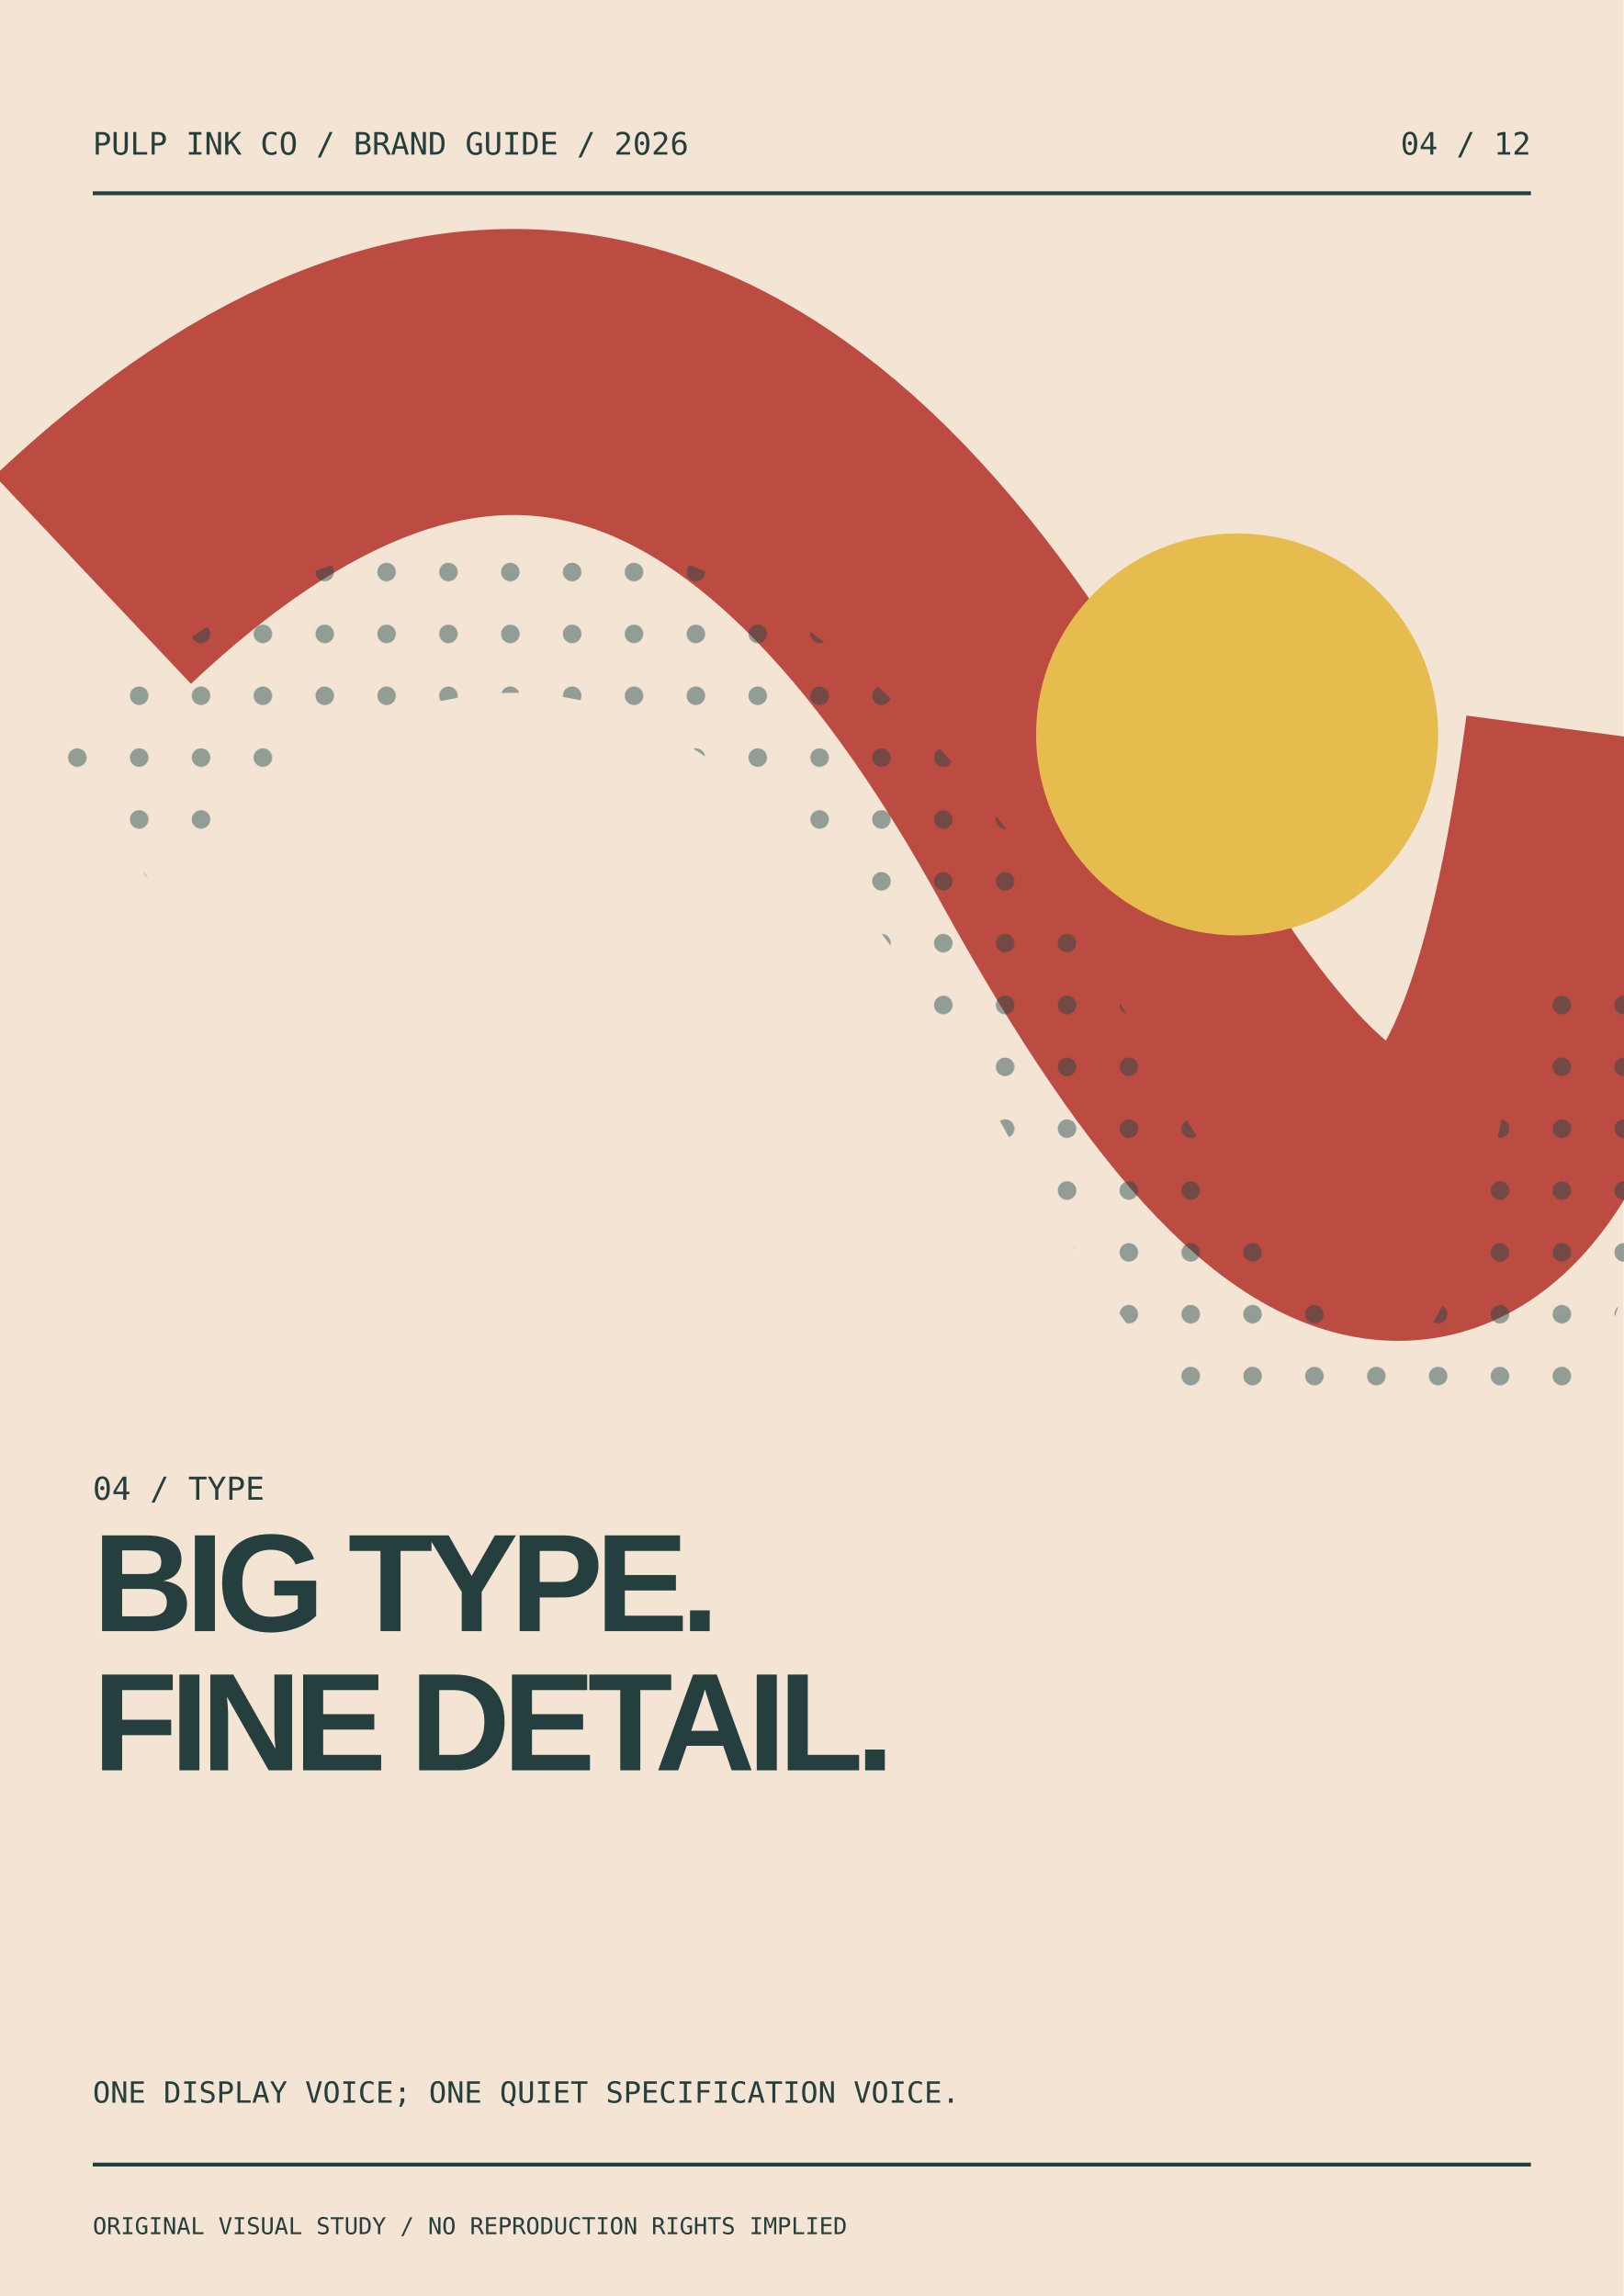
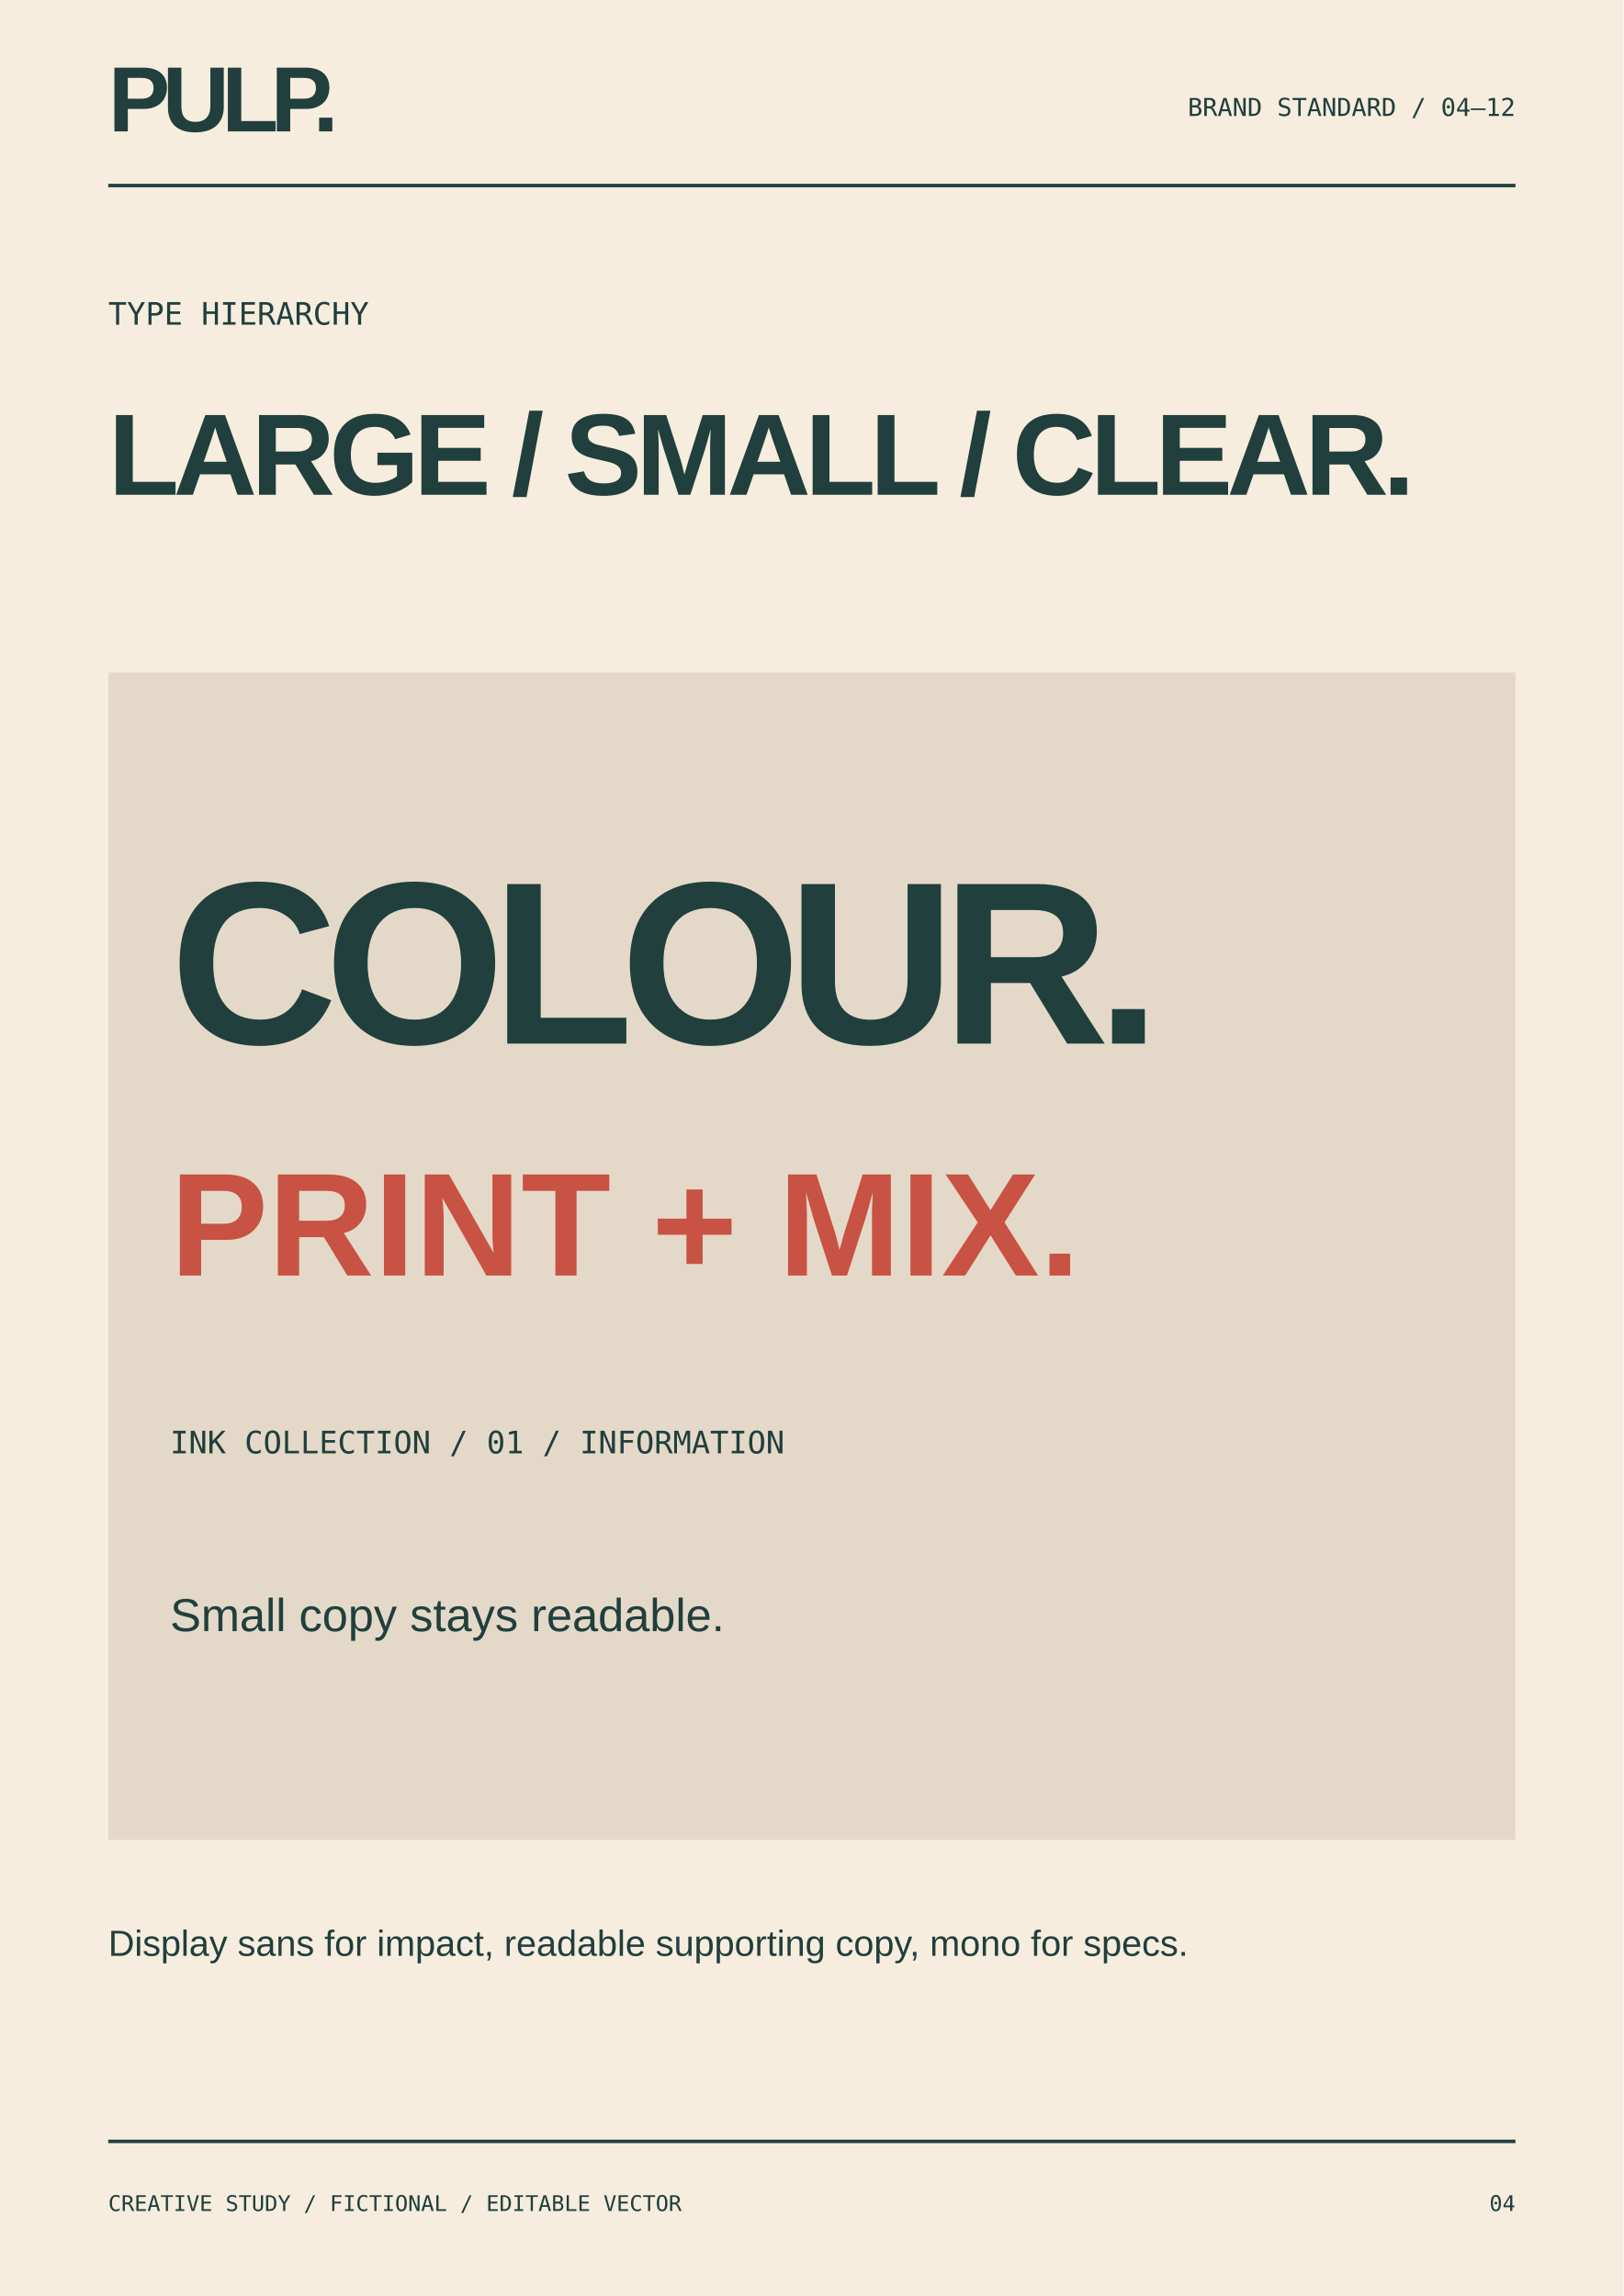
<svg xmlns="http://www.w3.org/2000/svg" width="210mm" height="297mm" viewBox="0 0 210 297" role="img">
-   <defs>
-     <pattern id="g" width="8" height="8" patternUnits="userSpaceOnUse">
-       <circle cx="2" cy="2" r="1.2" fill="#184649" opacity=".45" />
-     </pattern>
-   </defs>
-   <rect width="210" height="297" fill="#F4E4D4" />
-   <text x="12" y="20" font-family="monospace" font-size="4" fill="#253E3E">PULP INK CO / BRAND GUIDE / 2026</text>
-   <text x="198" y="20" text-anchor="end" font-family="monospace" font-size="4" fill="#253E3E">04 / 12</text>
-   <path d="M12 25H198" stroke="#253E3E" stroke-width=".5" />
-   <path d="M12 75Q83 8 138 108T208 95" stroke="#BC4B42" stroke-width="37" fill="none" />
-   <path d="M12 106Q83 39 138 139T208 126" stroke="url(#g)" stroke-width="21" fill="none" />
-   <circle cx="160" cy="95" r="26" fill="#E7BC4F" />
-   <rect x="8" y="180" width="194" height="91" fill="#F4E4D4" />
-   <text x="12" y="194" font-family="monospace" font-size="4.1" fill="#253E3E">04 / TYPE</text>
-   <text x="12" y="211" font-family="Arial Black,Arial,sans-serif" font-size="18" font-weight="900" letter-spacing="-1" fill="#253E3E">BIG TYPE.</text>
-   <text x="12" y="229" font-family="Arial Black,Arial,sans-serif" font-size="18" font-weight="900" letter-spacing="-1" fill="#253E3E">FINE DETAIL.</text>
-   <text x="12" y="272" font-family="monospace" font-size="3.8" fill="#253E3E">ONE DISPLAY VOICE; ONE QUIET SPECIFICATION VOICE.</text>
-   <path d="M12 280H198" stroke="#253E3E" stroke-width=".5" />
-   <text x="12" y="289" font-family="monospace" font-size="3" fill="#253E3E">ORIGINAL VISUAL STUDY / NO REPRODUCTION RIGHTS IMPLIED</text>
+   <rect x="0" y="0" width="210" height="297" fill="#F6EDDE" />
+   <text x="14" y="17" fill="#203F3D" font-family="Arial,Helvetica,sans-serif" font-size="12" font-weight="900" letter-spacing="-1">PULP.</text>
+   <text x="196" y="15" fill="#203F3D" font-family="monospace" font-size="3.2" text-anchor="end">BRAND STANDARD / 04—12</text>
+   <path d="M14 24H196M14 277H196" stroke="#203F3D" stroke-width=".45" />
+   <text x="14" y="42" fill="#203F3D" font-family="monospace" font-size="4">TYPE HIERARCHY</text>
+   <text x="14" y="64" fill="#203F3D" font-family="Arial,Helvetica,sans-serif" font-size="15" font-weight="900" letter-spacing="-.75">LARGE / SMALL / CLEAR.</text>
+   <rect x="14" y="87" width="182" height="151" fill="#E4D9C8" />
+   <text x="22" y="135" fill="#203F3D" font-family="Arial,Helvetica,sans-serif" font-size="30" font-weight="900" letter-spacing="-1.7">COLOUR.</text>
+   <text x="22" y="165" fill="#C85243" font-family="Arial,Helvetica,sans-serif" font-size="19" font-weight="900">PRINT + MIX.</text>
+   <text x="22" y="188" fill="#203F3D" font-family="monospace" font-size="4">INK COLLECTION / 01 / INFORMATION</text>
+   <text x="22" y="211" fill="#203F3D" font-family="Arial,Helvetica,sans-serif" font-size="6">Small copy stays readable.</text>
+   <text x="14" y="253" fill="#203F3D" font-family="Arial,Helvetica,sans-serif" font-size="4.7">Display sans for impact, readable supporting copy, mono for specs.</text>
+   <text x="14" y="286" fill="#203F3D" font-family="monospace" font-size="2.8">CREATIVE STUDY / FICTIONAL / EDITABLE VECTOR</text>
+   <text x="196" y="286" fill="#203F3D" font-family="monospace" font-size="2.8" text-anchor="end">04</text>
</svg>
